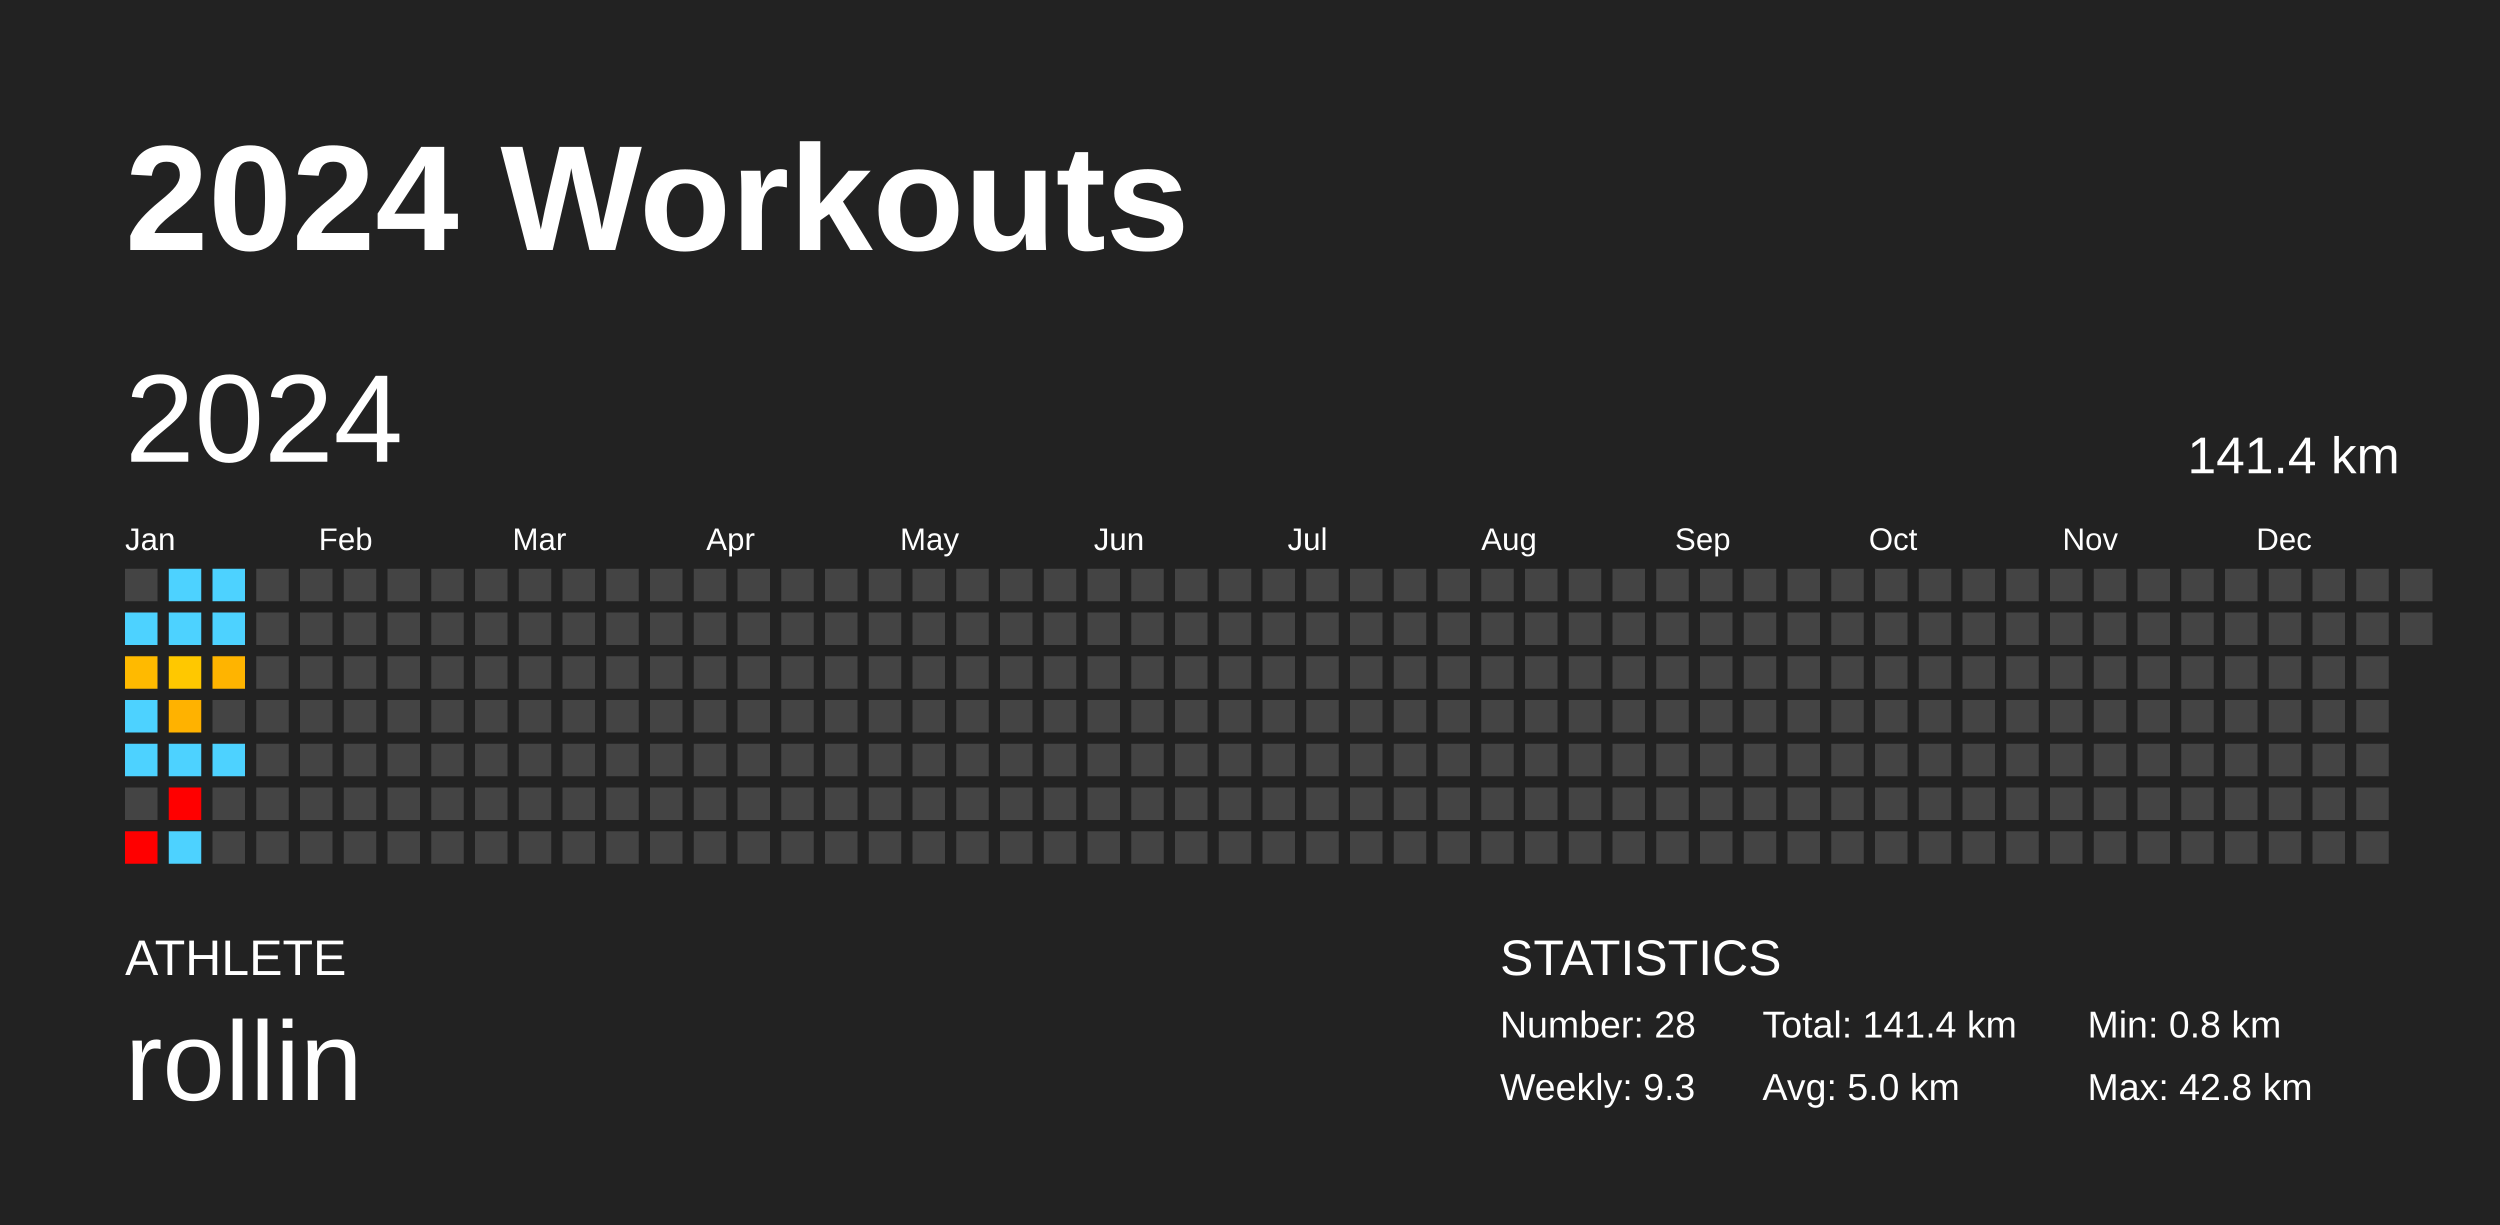
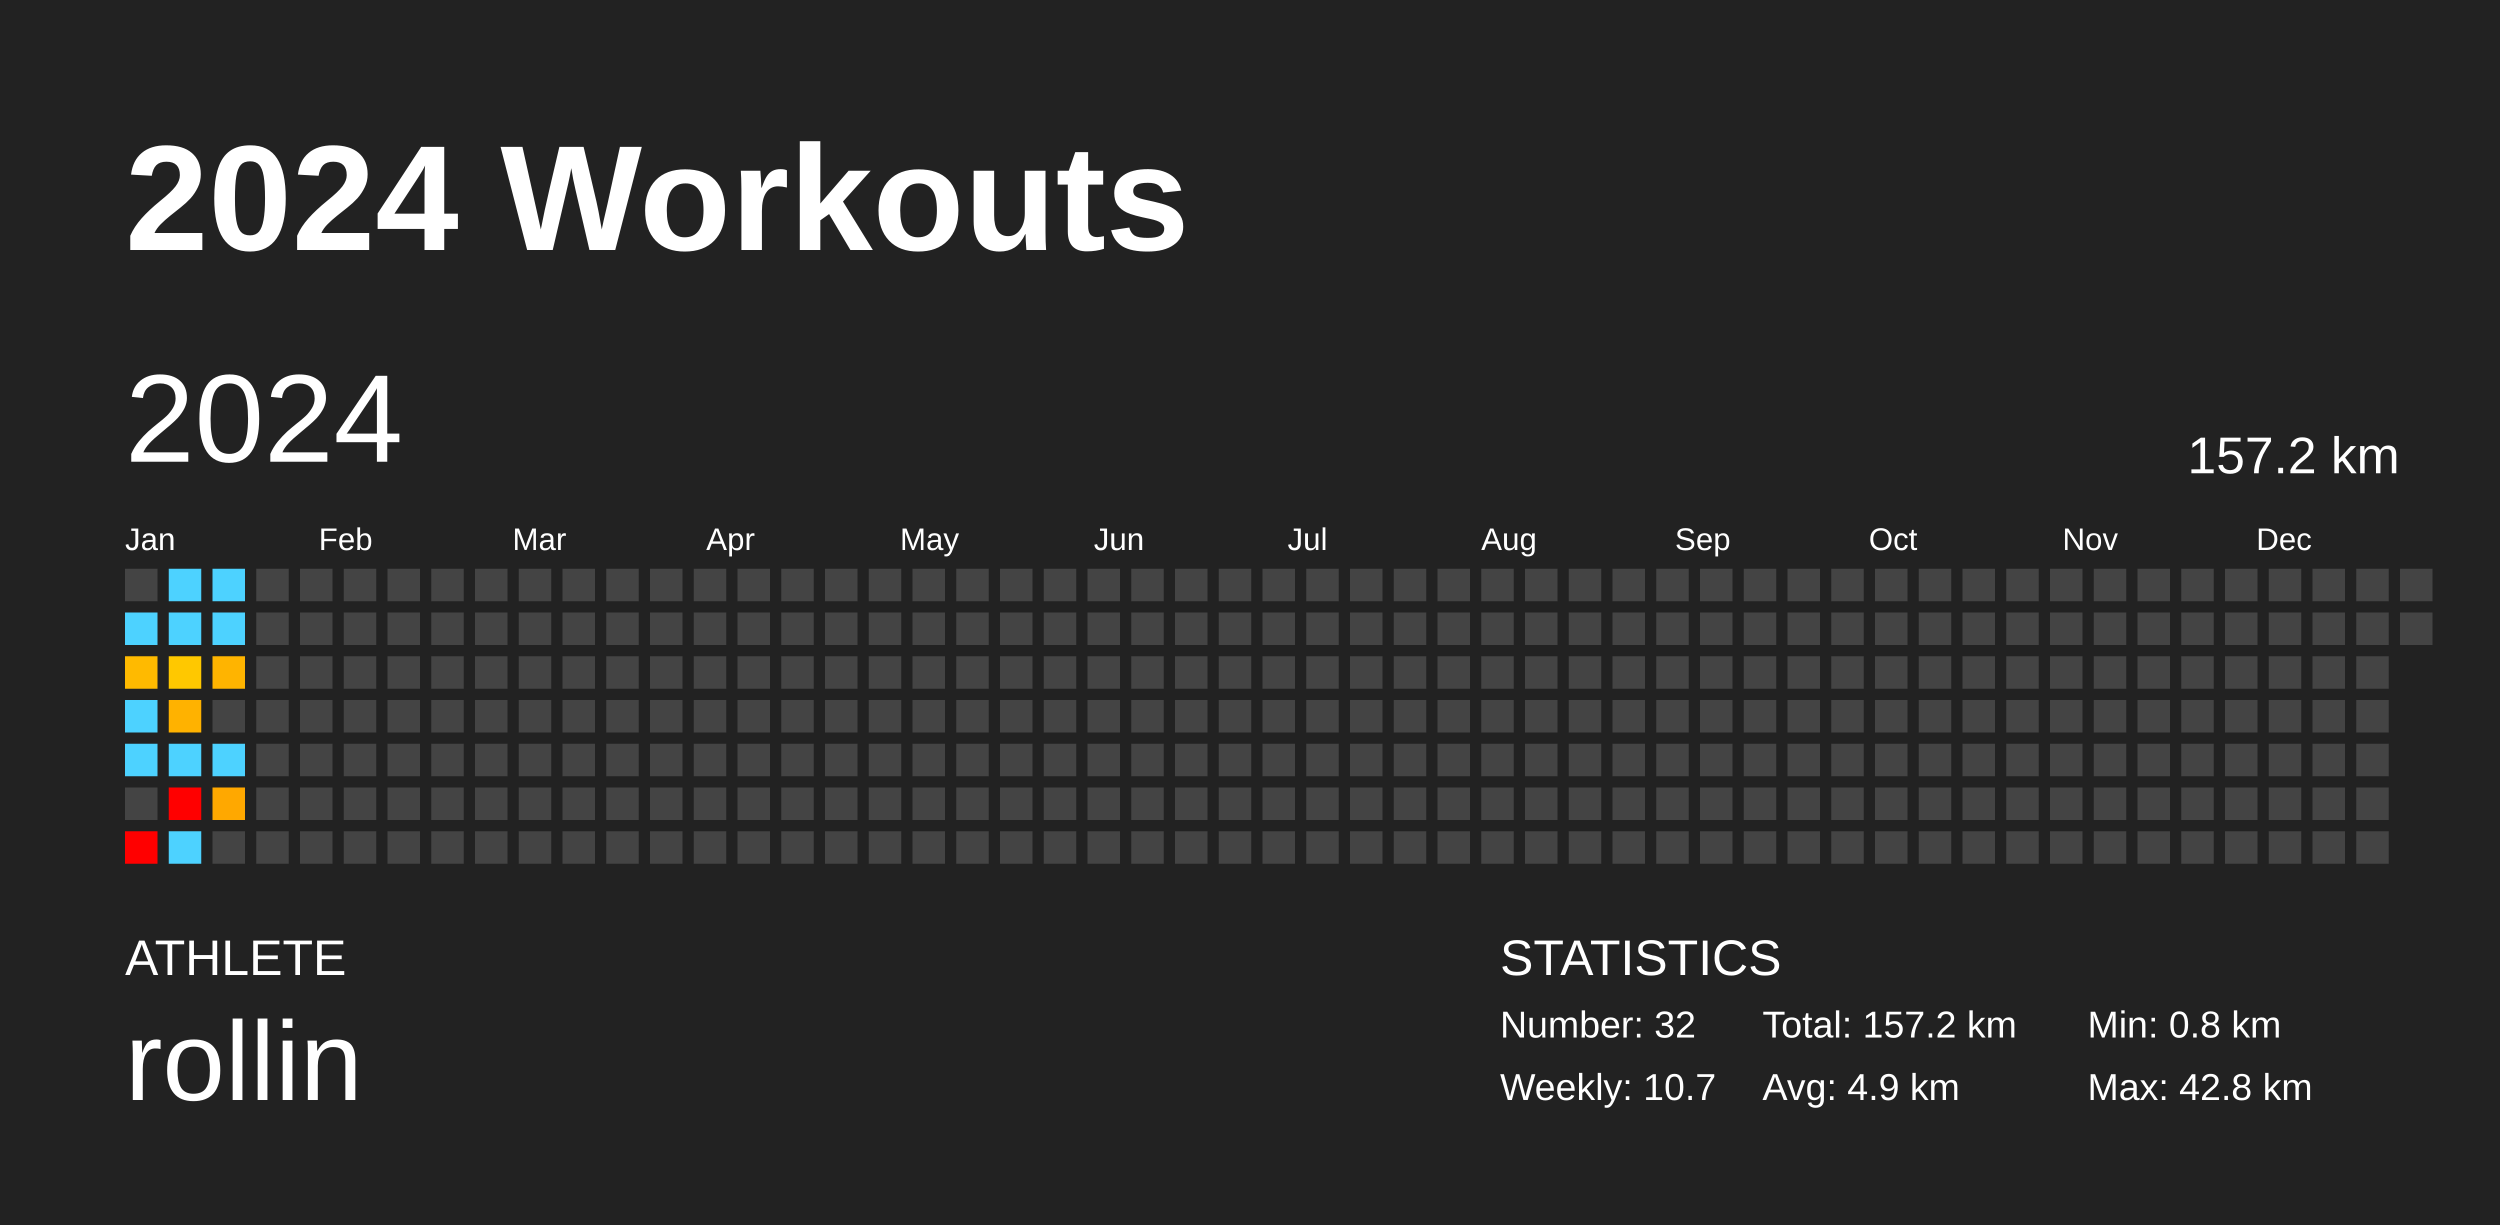
<svg xmlns="http://www.w3.org/2000/svg" baseProfile="full" height="98mm" version="1.1" viewBox="0,0,200,98" width="200mm">
  <defs />
  <rect fill="#222222" height="98" width="200" x="0" y="0" />
  <text fill="#FFFFFF" style="font-size:12px; font-family:Arial; font-weight:bold;" x="10" y="20">2024 Workouts</text>
  <text fill="#FFFFFF" style="font-size:4px; font-family:Arial" x="10" y="78">ATHLETE</text>
  <text fill="#FFFFFF" style="font-size:9px; font-family:Arial" x="10" y="88">rollin</text>
  <text fill="#FFFFFF" style="font-size:4px; font-family:Arial" x="120" y="78">STATISTICS</text>
-   <text fill="#FFFFFF" style="font-size:3px; font-family:Arial" x="120" y="83">Number: 28</text>
-   <text fill="#FFFFFF" style="font-size:3px; font-family:Arial" x="120" y="88">Weekly: 9.3</text>
-   <text fill="#FFFFFF" style="font-size:3px; font-family:Arial" x="141" y="83">Total: 141.4 km</text>
-   <text fill="#FFFFFF" style="font-size:3px; font-family:Arial" x="141" y="88">Avg: 5.0 km</text>
+   <text fill="#FFFFFF" style="font-size:3px; font-family:Arial" x="120" y="83">Number: 32</text>
+   <text fill="#FFFFFF" style="font-size:3px; font-family:Arial" x="120" y="88">Weekly: 10.7</text>
+   <text fill="#FFFFFF" style="font-size:3px; font-family:Arial" x="141" y="83">Total: 157.2 km</text>
+   <text fill="#FFFFFF" style="font-size:3px; font-family:Arial" x="141" y="88">Avg: 4.9 km</text>
  <text fill="#FFFFFF" style="font-size:3px; font-family:Arial" x="167" y="83">Min: 0.8 km</text>
  <text fill="#FFFFFF" style="font-size:3px; font-family:Arial" x="167" y="88">Max: 42.8 km</text>
  <text dominant-baseline="hanging" fill="#FFFFFF" style="font-size:10.0px; font-family:Arial;" x="10" y="30">2024</text>
-   <text dominant-baseline="hanging" fill="#FFFFFF" style="font-size:4.125px; font-family:Arial;" x="175" y="35">141.4 km</text>
+   <text dominant-baseline="hanging" fill="#FFFFFF" style="font-size:4.125px; font-family:Arial;" x="175" y="35">157.2 km</text>
  <text fill="#FFFFFF" style="font-size:2.5px; font-family:Arial" x="10.0" y="44">Jan</text>
  <text fill="#FFFFFF" style="font-size:2.5px; font-family:Arial" x="25.5" y="44">Feb</text>
  <text fill="#FFFFFF" style="font-size:2.5px; font-family:Arial" x="41.0" y="44">Mar</text>
  <text fill="#FFFFFF" style="font-size:2.5px; font-family:Arial" x="56.5" y="44">Apr</text>
  <text fill="#FFFFFF" style="font-size:2.5px; font-family:Arial" x="72.0" y="44">May</text>
  <text fill="#FFFFFF" style="font-size:2.5px; font-family:Arial" x="87.5" y="44">Jun</text>
  <text fill="#FFFFFF" style="font-size:2.5px; font-family:Arial" x="103.0" y="44">Jul</text>
  <text fill="#FFFFFF" style="font-size:2.5px; font-family:Arial" x="118.5" y="44">Aug</text>
  <text fill="#FFFFFF" style="font-size:2.5px; font-family:Arial" x="134.0" y="44">Sep</text>
  <text fill="#FFFFFF" style="font-size:2.5px; font-family:Arial" x="149.5" y="44">Oct</text>
  <text fill="#FFFFFF" style="font-size:2.5px; font-family:Arial" x="165.0" y="44">Nov</text>
  <text fill="#FFFFFF" style="font-size:2.5px; font-family:Arial" x="180.5" y="44">Dec</text>
  <rect fill="#444444" height="2.6" width="2.6" x="10.0" y="45.5" />
  <rect fill="#4dd2ff" height="2.6" width="2.6" x="10.0" y="49.0" />
  <rect fill="#ffba00" height="2.6" width="2.6" x="10.0" y="52.5" />
  <rect fill="#4dd2ff" height="2.6" width="2.6" x="10.0" y="56.0" />
  <rect fill="#4dd2ff" height="2.6" width="2.6" x="10.0" y="59.5" />
  <rect fill="#444444" height="2.6" width="2.6" x="10.0" y="63.0" />
  <rect fill="red" height="2.6" width="2.6" x="10.0" y="66.5" />
  <rect fill="#4dd2ff" height="2.6" width="2.6" x="13.5" y="45.5" />
  <rect fill="#4dd2ff" height="2.6" width="2.6" x="13.5" y="49.0" />
  <rect fill="#ffc800" height="2.6" width="2.6" x="13.5" y="52.5" />
  <rect fill="#ffb200" height="2.6" width="2.6" x="13.5" y="56.0" />
  <rect fill="#4dd2ff" height="2.6" width="2.6" x="13.5" y="59.5" />
  <rect fill="red" height="2.6" width="2.6" x="13.5" y="63.0" />
  <rect fill="#4dd2ff" height="2.6" width="2.6" x="13.5" y="66.5" />
  <rect fill="#4dd2ff" height="2.6" width="2.6" x="17.0" y="45.5" />
  <rect fill="#4dd2ff" height="2.6" width="2.6" x="17.0" y="49.0" />
  <rect fill="#ffb400" height="2.6" width="2.6" x="17.0" y="52.5" />
  <rect fill="#444444" height="2.6" width="2.6" x="17.0" y="56.0" />
  <rect fill="#4dd2ff" height="2.6" width="2.6" x="17.0" y="59.5" />
-   <rect fill="#444444" height="2.6" width="2.6" x="17.0" y="63.0" />
+   <rect fill="#ffa800" height="2.6" width="2.6" x="17.0" y="63.0" />
  <rect fill="#444444" height="2.6" width="2.6" x="17.0" y="66.5" />
  <rect fill="#444444" height="2.6" width="2.6" x="20.5" y="45.5" />
  <rect fill="#444444" height="2.6" width="2.6" x="20.5" y="49.0" />
  <rect fill="#444444" height="2.6" width="2.6" x="20.5" y="52.5" />
  <rect fill="#444444" height="2.6" width="2.6" x="20.5" y="56.0" />
  <rect fill="#444444" height="2.6" width="2.6" x="20.5" y="59.5" />
  <rect fill="#444444" height="2.6" width="2.6" x="20.5" y="63.0" />
  <rect fill="#444444" height="2.6" width="2.6" x="20.5" y="66.5" />
  <rect fill="#444444" height="2.6" width="2.6" x="24.0" y="45.5" />
  <rect fill="#444444" height="2.6" width="2.6" x="24.0" y="49.0" />
  <rect fill="#444444" height="2.6" width="2.6" x="24.0" y="52.5" />
  <rect fill="#444444" height="2.6" width="2.6" x="24.0" y="56.0" />
  <rect fill="#444444" height="2.6" width="2.6" x="24.0" y="59.5" />
  <rect fill="#444444" height="2.6" width="2.6" x="24.0" y="63.0" />
  <rect fill="#444444" height="2.6" width="2.6" x="24.0" y="66.5" />
  <rect fill="#444444" height="2.6" width="2.6" x="27.5" y="45.5" />
  <rect fill="#444444" height="2.6" width="2.6" x="27.5" y="49.0" />
  <rect fill="#444444" height="2.6" width="2.6" x="27.5" y="52.5" />
  <rect fill="#444444" height="2.6" width="2.6" x="27.5" y="56.0" />
  <rect fill="#444444" height="2.6" width="2.6" x="27.5" y="59.5" />
  <rect fill="#444444" height="2.6" width="2.6" x="27.5" y="63.0" />
  <rect fill="#444444" height="2.6" width="2.6" x="27.5" y="66.5" />
  <rect fill="#444444" height="2.6" width="2.6" x="31.0" y="45.5" />
  <rect fill="#444444" height="2.6" width="2.6" x="31.0" y="49.0" />
  <rect fill="#444444" height="2.6" width="2.6" x="31.0" y="52.5" />
  <rect fill="#444444" height="2.6" width="2.6" x="31.0" y="56.0" />
  <rect fill="#444444" height="2.6" width="2.6" x="31.0" y="59.5" />
  <rect fill="#444444" height="2.6" width="2.6" x="31.0" y="63.0" />
  <rect fill="#444444" height="2.6" width="2.6" x="31.0" y="66.5" />
  <rect fill="#444444" height="2.6" width="2.6" x="34.5" y="45.5" />
  <rect fill="#444444" height="2.6" width="2.6" x="34.5" y="49.0" />
  <rect fill="#444444" height="2.6" width="2.6" x="34.5" y="52.5" />
  <rect fill="#444444" height="2.6" width="2.6" x="34.5" y="56.0" />
  <rect fill="#444444" height="2.6" width="2.6" x="34.5" y="59.5" />
  <rect fill="#444444" height="2.6" width="2.6" x="34.5" y="63.0" />
  <rect fill="#444444" height="2.6" width="2.6" x="34.5" y="66.5" />
  <rect fill="#444444" height="2.6" width="2.6" x="38.0" y="45.5" />
  <rect fill="#444444" height="2.6" width="2.6" x="38.0" y="49.0" />
  <rect fill="#444444" height="2.6" width="2.6" x="38.0" y="52.5" />
  <rect fill="#444444" height="2.6" width="2.6" x="38.0" y="56.0" />
  <rect fill="#444444" height="2.6" width="2.6" x="38.0" y="59.5" />
  <rect fill="#444444" height="2.6" width="2.6" x="38.0" y="63.0" />
  <rect fill="#444444" height="2.6" width="2.6" x="38.0" y="66.5" />
  <rect fill="#444444" height="2.6" width="2.6" x="41.5" y="45.5" />
  <rect fill="#444444" height="2.6" width="2.6" x="41.5" y="49.0" />
  <rect fill="#444444" height="2.6" width="2.6" x="41.5" y="52.5" />
  <rect fill="#444444" height="2.6" width="2.6" x="41.5" y="56.0" />
  <rect fill="#444444" height="2.6" width="2.6" x="41.5" y="59.5" />
  <rect fill="#444444" height="2.6" width="2.6" x="41.5" y="63.0" />
  <rect fill="#444444" height="2.6" width="2.6" x="41.5" y="66.5" />
  <rect fill="#444444" height="2.6" width="2.6" x="45.0" y="45.5" />
  <rect fill="#444444" height="2.6" width="2.6" x="45.0" y="49.0" />
  <rect fill="#444444" height="2.6" width="2.6" x="45.0" y="52.5" />
  <rect fill="#444444" height="2.6" width="2.6" x="45.0" y="56.0" />
  <rect fill="#444444" height="2.6" width="2.6" x="45.0" y="59.5" />
  <rect fill="#444444" height="2.6" width="2.6" x="45.0" y="63.0" />
  <rect fill="#444444" height="2.6" width="2.6" x="45.0" y="66.5" />
  <rect fill="#444444" height="2.6" width="2.6" x="48.5" y="45.5" />
  <rect fill="#444444" height="2.6" width="2.6" x="48.5" y="49.0" />
  <rect fill="#444444" height="2.6" width="2.6" x="48.5" y="52.5" />
  <rect fill="#444444" height="2.6" width="2.6" x="48.5" y="56.0" />
  <rect fill="#444444" height="2.6" width="2.6" x="48.5" y="59.5" />
  <rect fill="#444444" height="2.6" width="2.6" x="48.5" y="63.0" />
  <rect fill="#444444" height="2.6" width="2.6" x="48.5" y="66.5" />
  <rect fill="#444444" height="2.6" width="2.6" x="52.0" y="45.5" />
  <rect fill="#444444" height="2.6" width="2.6" x="52.0" y="49.0" />
  <rect fill="#444444" height="2.6" width="2.6" x="52.0" y="52.5" />
  <rect fill="#444444" height="2.6" width="2.6" x="52.0" y="56.0" />
  <rect fill="#444444" height="2.6" width="2.6" x="52.0" y="59.5" />
  <rect fill="#444444" height="2.6" width="2.6" x="52.0" y="63.0" />
  <rect fill="#444444" height="2.6" width="2.6" x="52.0" y="66.5" />
  <rect fill="#444444" height="2.6" width="2.6" x="55.5" y="45.5" />
  <rect fill="#444444" height="2.6" width="2.6" x="55.5" y="49.0" />
  <rect fill="#444444" height="2.6" width="2.6" x="55.5" y="52.5" />
  <rect fill="#444444" height="2.6" width="2.6" x="55.5" y="56.0" />
  <rect fill="#444444" height="2.6" width="2.6" x="55.5" y="59.5" />
  <rect fill="#444444" height="2.6" width="2.6" x="55.5" y="63.0" />
  <rect fill="#444444" height="2.6" width="2.6" x="55.5" y="66.5" />
  <rect fill="#444444" height="2.6" width="2.6" x="59.0" y="45.5" />
  <rect fill="#444444" height="2.6" width="2.6" x="59.0" y="49.0" />
  <rect fill="#444444" height="2.6" width="2.6" x="59.0" y="52.5" />
  <rect fill="#444444" height="2.6" width="2.6" x="59.0" y="56.0" />
  <rect fill="#444444" height="2.6" width="2.6" x="59.0" y="59.5" />
  <rect fill="#444444" height="2.6" width="2.6" x="59.0" y="63.0" />
  <rect fill="#444444" height="2.6" width="2.6" x="59.0" y="66.5" />
  <rect fill="#444444" height="2.6" width="2.6" x="62.5" y="45.5" />
  <rect fill="#444444" height="2.6" width="2.6" x="62.5" y="49.0" />
  <rect fill="#444444" height="2.6" width="2.6" x="62.5" y="52.5" />
  <rect fill="#444444" height="2.6" width="2.6" x="62.5" y="56.0" />
  <rect fill="#444444" height="2.6" width="2.6" x="62.5" y="59.5" />
  <rect fill="#444444" height="2.6" width="2.6" x="62.5" y="63.0" />
  <rect fill="#444444" height="2.6" width="2.6" x="62.5" y="66.5" />
  <rect fill="#444444" height="2.6" width="2.6" x="66.0" y="45.5" />
  <rect fill="#444444" height="2.6" width="2.6" x="66.0" y="49.0" />
  <rect fill="#444444" height="2.6" width="2.6" x="66.0" y="52.5" />
  <rect fill="#444444" height="2.6" width="2.6" x="66.0" y="56.0" />
  <rect fill="#444444" height="2.6" width="2.6" x="66.0" y="59.5" />
  <rect fill="#444444" height="2.6" width="2.6" x="66.0" y="63.0" />
  <rect fill="#444444" height="2.6" width="2.6" x="66.0" y="66.5" />
  <rect fill="#444444" height="2.6" width="2.6" x="69.5" y="45.5" />
  <rect fill="#444444" height="2.6" width="2.6" x="69.5" y="49.0" />
  <rect fill="#444444" height="2.6" width="2.6" x="69.5" y="52.5" />
  <rect fill="#444444" height="2.6" width="2.6" x="69.5" y="56.0" />
  <rect fill="#444444" height="2.6" width="2.6" x="69.5" y="59.5" />
  <rect fill="#444444" height="2.6" width="2.6" x="69.5" y="63.0" />
  <rect fill="#444444" height="2.6" width="2.6" x="69.5" y="66.5" />
  <rect fill="#444444" height="2.6" width="2.6" x="73.0" y="45.5" />
  <rect fill="#444444" height="2.6" width="2.6" x="73.0" y="49.0" />
  <rect fill="#444444" height="2.6" width="2.6" x="73.0" y="52.5" />
  <rect fill="#444444" height="2.6" width="2.6" x="73.0" y="56.0" />
  <rect fill="#444444" height="2.6" width="2.6" x="73.0" y="59.5" />
  <rect fill="#444444" height="2.6" width="2.6" x="73.0" y="63.0" />
  <rect fill="#444444" height="2.6" width="2.6" x="73.0" y="66.5" />
  <rect fill="#444444" height="2.6" width="2.6" x="76.5" y="45.5" />
  <rect fill="#444444" height="2.6" width="2.6" x="76.5" y="49.0" />
  <rect fill="#444444" height="2.6" width="2.6" x="76.5" y="52.5" />
  <rect fill="#444444" height="2.6" width="2.6" x="76.5" y="56.0" />
  <rect fill="#444444" height="2.6" width="2.6" x="76.5" y="59.5" />
  <rect fill="#444444" height="2.6" width="2.6" x="76.5" y="63.0" />
  <rect fill="#444444" height="2.6" width="2.6" x="76.5" y="66.5" />
  <rect fill="#444444" height="2.6" width="2.6" x="80.0" y="45.5" />
  <rect fill="#444444" height="2.6" width="2.6" x="80.0" y="49.0" />
  <rect fill="#444444" height="2.6" width="2.6" x="80.0" y="52.5" />
  <rect fill="#444444" height="2.6" width="2.6" x="80.0" y="56.0" />
  <rect fill="#444444" height="2.6" width="2.6" x="80.0" y="59.5" />
  <rect fill="#444444" height="2.6" width="2.6" x="80.0" y="63.0" />
  <rect fill="#444444" height="2.6" width="2.6" x="80.0" y="66.5" />
  <rect fill="#444444" height="2.6" width="2.6" x="83.5" y="45.5" />
  <rect fill="#444444" height="2.6" width="2.6" x="83.5" y="49.0" />
  <rect fill="#444444" height="2.6" width="2.6" x="83.5" y="52.5" />
  <rect fill="#444444" height="2.6" width="2.6" x="83.5" y="56.0" />
  <rect fill="#444444" height="2.6" width="2.6" x="83.5" y="59.5" />
  <rect fill="#444444" height="2.6" width="2.6" x="83.5" y="63.0" />
  <rect fill="#444444" height="2.6" width="2.6" x="83.5" y="66.5" />
  <rect fill="#444444" height="2.6" width="2.6" x="87.0" y="45.5" />
  <rect fill="#444444" height="2.6" width="2.6" x="87.0" y="49.0" />
  <rect fill="#444444" height="2.6" width="2.6" x="87.0" y="52.5" />
  <rect fill="#444444" height="2.6" width="2.6" x="87.0" y="56.0" />
  <rect fill="#444444" height="2.6" width="2.6" x="87.0" y="59.5" />
  <rect fill="#444444" height="2.6" width="2.6" x="87.0" y="63.0" />
  <rect fill="#444444" height="2.6" width="2.6" x="87.0" y="66.5" />
  <rect fill="#444444" height="2.6" width="2.6" x="90.5" y="45.5" />
  <rect fill="#444444" height="2.6" width="2.6" x="90.5" y="49.0" />
  <rect fill="#444444" height="2.6" width="2.6" x="90.5" y="52.5" />
  <rect fill="#444444" height="2.6" width="2.6" x="90.5" y="56.0" />
  <rect fill="#444444" height="2.6" width="2.6" x="90.5" y="59.5" />
  <rect fill="#444444" height="2.6" width="2.6" x="90.5" y="63.0" />
  <rect fill="#444444" height="2.6" width="2.6" x="90.5" y="66.5" />
  <rect fill="#444444" height="2.6" width="2.6" x="94.0" y="45.5" />
  <rect fill="#444444" height="2.6" width="2.6" x="94.0" y="49.0" />
  <rect fill="#444444" height="2.6" width="2.6" x="94.0" y="52.5" />
  <rect fill="#444444" height="2.6" width="2.6" x="94.0" y="56.0" />
  <rect fill="#444444" height="2.6" width="2.6" x="94.0" y="59.5" />
  <rect fill="#444444" height="2.6" width="2.6" x="94.0" y="63.0" />
  <rect fill="#444444" height="2.6" width="2.6" x="94.0" y="66.5" />
  <rect fill="#444444" height="2.6" width="2.6" x="97.5" y="45.5" />
  <rect fill="#444444" height="2.6" width="2.6" x="97.5" y="49.0" />
  <rect fill="#444444" height="2.6" width="2.6" x="97.5" y="52.5" />
  <rect fill="#444444" height="2.6" width="2.6" x="97.5" y="56.0" />
  <rect fill="#444444" height="2.6" width="2.6" x="97.5" y="59.5" />
  <rect fill="#444444" height="2.6" width="2.6" x="97.5" y="63.0" />
  <rect fill="#444444" height="2.6" width="2.6" x="97.5" y="66.5" />
  <rect fill="#444444" height="2.6" width="2.6" x="101.0" y="45.5" />
  <rect fill="#444444" height="2.6" width="2.6" x="101.0" y="49.0" />
  <rect fill="#444444" height="2.6" width="2.6" x="101.0" y="52.5" />
  <rect fill="#444444" height="2.6" width="2.6" x="101.0" y="56.0" />
  <rect fill="#444444" height="2.6" width="2.6" x="101.0" y="59.5" />
  <rect fill="#444444" height="2.6" width="2.6" x="101.0" y="63.0" />
  <rect fill="#444444" height="2.6" width="2.6" x="101.0" y="66.5" />
  <rect fill="#444444" height="2.6" width="2.6" x="104.5" y="45.5" />
  <rect fill="#444444" height="2.6" width="2.6" x="104.5" y="49.0" />
  <rect fill="#444444" height="2.6" width="2.6" x="104.5" y="52.5" />
  <rect fill="#444444" height="2.6" width="2.6" x="104.5" y="56.0" />
  <rect fill="#444444" height="2.6" width="2.6" x="104.5" y="59.5" />
  <rect fill="#444444" height="2.6" width="2.6" x="104.5" y="63.0" />
  <rect fill="#444444" height="2.6" width="2.6" x="104.5" y="66.5" />
  <rect fill="#444444" height="2.6" width="2.6" x="108.0" y="45.5" />
  <rect fill="#444444" height="2.6" width="2.6" x="108.0" y="49.0" />
  <rect fill="#444444" height="2.6" width="2.6" x="108.0" y="52.5" />
  <rect fill="#444444" height="2.6" width="2.6" x="108.0" y="56.0" />
  <rect fill="#444444" height="2.6" width="2.6" x="108.0" y="59.5" />
  <rect fill="#444444" height="2.6" width="2.6" x="108.0" y="63.0" />
  <rect fill="#444444" height="2.6" width="2.6" x="108.0" y="66.5" />
  <rect fill="#444444" height="2.6" width="2.6" x="111.5" y="45.5" />
  <rect fill="#444444" height="2.6" width="2.6" x="111.5" y="49.0" />
  <rect fill="#444444" height="2.6" width="2.6" x="111.5" y="52.5" />
  <rect fill="#444444" height="2.6" width="2.6" x="111.5" y="56.0" />
  <rect fill="#444444" height="2.6" width="2.6" x="111.5" y="59.5" />
  <rect fill="#444444" height="2.6" width="2.6" x="111.5" y="63.0" />
  <rect fill="#444444" height="2.6" width="2.6" x="111.5" y="66.5" />
  <rect fill="#444444" height="2.6" width="2.6" x="115.0" y="45.5" />
  <rect fill="#444444" height="2.6" width="2.6" x="115.0" y="49.0" />
  <rect fill="#444444" height="2.6" width="2.6" x="115.0" y="52.5" />
  <rect fill="#444444" height="2.6" width="2.6" x="115.0" y="56.0" />
  <rect fill="#444444" height="2.6" width="2.6" x="115.0" y="59.5" />
  <rect fill="#444444" height="2.6" width="2.6" x="115.0" y="63.0" />
  <rect fill="#444444" height="2.6" width="2.6" x="115.0" y="66.5" />
  <rect fill="#444444" height="2.6" width="2.6" x="118.5" y="45.5" />
  <rect fill="#444444" height="2.6" width="2.6" x="118.5" y="49.0" />
  <rect fill="#444444" height="2.6" width="2.6" x="118.5" y="52.5" />
  <rect fill="#444444" height="2.6" width="2.6" x="118.5" y="56.0" />
  <rect fill="#444444" height="2.6" width="2.6" x="118.5" y="59.5" />
  <rect fill="#444444" height="2.6" width="2.6" x="118.5" y="63.0" />
  <rect fill="#444444" height="2.6" width="2.6" x="118.5" y="66.5" />
  <rect fill="#444444" height="2.6" width="2.6" x="122.0" y="45.5" />
  <rect fill="#444444" height="2.6" width="2.6" x="122.0" y="49.0" />
  <rect fill="#444444" height="2.6" width="2.6" x="122.0" y="52.5" />
  <rect fill="#444444" height="2.6" width="2.6" x="122.0" y="56.0" />
  <rect fill="#444444" height="2.6" width="2.6" x="122.0" y="59.5" />
  <rect fill="#444444" height="2.6" width="2.6" x="122.0" y="63.0" />
  <rect fill="#444444" height="2.6" width="2.6" x="122.0" y="66.5" />
  <rect fill="#444444" height="2.6" width="2.6" x="125.5" y="45.5" />
  <rect fill="#444444" height="2.6" width="2.6" x="125.5" y="49.0" />
  <rect fill="#444444" height="2.6" width="2.6" x="125.5" y="52.5" />
  <rect fill="#444444" height="2.6" width="2.6" x="125.5" y="56.0" />
  <rect fill="#444444" height="2.6" width="2.6" x="125.5" y="59.5" />
  <rect fill="#444444" height="2.6" width="2.6" x="125.5" y="63.0" />
  <rect fill="#444444" height="2.6" width="2.6" x="125.5" y="66.5" />
  <rect fill="#444444" height="2.6" width="2.6" x="129.0" y="45.5" />
  <rect fill="#444444" height="2.6" width="2.6" x="129.0" y="49.0" />
  <rect fill="#444444" height="2.6" width="2.6" x="129.0" y="52.5" />
  <rect fill="#444444" height="2.6" width="2.6" x="129.0" y="56.0" />
  <rect fill="#444444" height="2.6" width="2.6" x="129.0" y="59.5" />
  <rect fill="#444444" height="2.6" width="2.6" x="129.0" y="63.0" />
  <rect fill="#444444" height="2.6" width="2.6" x="129.0" y="66.5" />
  <rect fill="#444444" height="2.6" width="2.6" x="132.5" y="45.5" />
  <rect fill="#444444" height="2.6" width="2.6" x="132.5" y="49.0" />
  <rect fill="#444444" height="2.6" width="2.6" x="132.5" y="52.5" />
  <rect fill="#444444" height="2.6" width="2.6" x="132.5" y="56.0" />
  <rect fill="#444444" height="2.6" width="2.6" x="132.5" y="59.5" />
  <rect fill="#444444" height="2.6" width="2.6" x="132.5" y="63.0" />
  <rect fill="#444444" height="2.6" width="2.6" x="132.5" y="66.5" />
  <rect fill="#444444" height="2.6" width="2.6" x="136.0" y="45.5" />
  <rect fill="#444444" height="2.6" width="2.6" x="136.0" y="49.0" />
  <rect fill="#444444" height="2.6" width="2.6" x="136.0" y="52.5" />
  <rect fill="#444444" height="2.6" width="2.6" x="136.0" y="56.0" />
  <rect fill="#444444" height="2.6" width="2.6" x="136.0" y="59.5" />
  <rect fill="#444444" height="2.6" width="2.6" x="136.0" y="63.0" />
  <rect fill="#444444" height="2.6" width="2.6" x="136.0" y="66.5" />
  <rect fill="#444444" height="2.6" width="2.6" x="139.5" y="45.5" />
  <rect fill="#444444" height="2.6" width="2.6" x="139.5" y="49.0" />
  <rect fill="#444444" height="2.6" width="2.6" x="139.5" y="52.5" />
  <rect fill="#444444" height="2.6" width="2.6" x="139.5" y="56.0" />
  <rect fill="#444444" height="2.6" width="2.6" x="139.5" y="59.5" />
  <rect fill="#444444" height="2.6" width="2.6" x="139.5" y="63.0" />
  <rect fill="#444444" height="2.6" width="2.6" x="139.5" y="66.5" />
  <rect fill="#444444" height="2.6" width="2.6" x="143.0" y="45.5" />
  <rect fill="#444444" height="2.6" width="2.6" x="143.0" y="49.0" />
  <rect fill="#444444" height="2.6" width="2.6" x="143.0" y="52.5" />
  <rect fill="#444444" height="2.6" width="2.6" x="143.0" y="56.0" />
  <rect fill="#444444" height="2.6" width="2.6" x="143.0" y="59.5" />
  <rect fill="#444444" height="2.6" width="2.6" x="143.0" y="63.0" />
  <rect fill="#444444" height="2.6" width="2.6" x="143.0" y="66.5" />
  <rect fill="#444444" height="2.6" width="2.6" x="146.5" y="45.5" />
  <rect fill="#444444" height="2.6" width="2.6" x="146.5" y="49.0" />
  <rect fill="#444444" height="2.6" width="2.6" x="146.5" y="52.5" />
  <rect fill="#444444" height="2.6" width="2.6" x="146.5" y="56.0" />
  <rect fill="#444444" height="2.6" width="2.6" x="146.5" y="59.5" />
  <rect fill="#444444" height="2.6" width="2.6" x="146.5" y="63.0" />
  <rect fill="#444444" height="2.6" width="2.6" x="146.5" y="66.5" />
  <rect fill="#444444" height="2.6" width="2.6" x="150.0" y="45.5" />
  <rect fill="#444444" height="2.6" width="2.6" x="150.0" y="49.0" />
  <rect fill="#444444" height="2.6" width="2.6" x="150.0" y="52.5" />
  <rect fill="#444444" height="2.6" width="2.6" x="150.0" y="56.0" />
  <rect fill="#444444" height="2.6" width="2.6" x="150.0" y="59.5" />
  <rect fill="#444444" height="2.6" width="2.6" x="150.0" y="63.0" />
  <rect fill="#444444" height="2.6" width="2.6" x="150.0" y="66.5" />
  <rect fill="#444444" height="2.6" width="2.6" x="153.5" y="45.5" />
  <rect fill="#444444" height="2.6" width="2.6" x="153.5" y="49.0" />
  <rect fill="#444444" height="2.6" width="2.6" x="153.5" y="52.5" />
  <rect fill="#444444" height="2.6" width="2.6" x="153.5" y="56.0" />
  <rect fill="#444444" height="2.6" width="2.6" x="153.5" y="59.5" />
  <rect fill="#444444" height="2.6" width="2.6" x="153.5" y="63.0" />
  <rect fill="#444444" height="2.6" width="2.6" x="153.5" y="66.5" />
  <rect fill="#444444" height="2.6" width="2.6" x="157.0" y="45.5" />
  <rect fill="#444444" height="2.6" width="2.6" x="157.0" y="49.0" />
  <rect fill="#444444" height="2.6" width="2.6" x="157.0" y="52.5" />
  <rect fill="#444444" height="2.6" width="2.6" x="157.0" y="56.0" />
  <rect fill="#444444" height="2.6" width="2.6" x="157.0" y="59.5" />
  <rect fill="#444444" height="2.6" width="2.6" x="157.0" y="63.0" />
  <rect fill="#444444" height="2.6" width="2.6" x="157.0" y="66.5" />
  <rect fill="#444444" height="2.6" width="2.6" x="160.5" y="45.5" />
  <rect fill="#444444" height="2.6" width="2.6" x="160.5" y="49.0" />
  <rect fill="#444444" height="2.6" width="2.6" x="160.5" y="52.5" />
  <rect fill="#444444" height="2.6" width="2.6" x="160.5" y="56.0" />
  <rect fill="#444444" height="2.6" width="2.6" x="160.5" y="59.5" />
  <rect fill="#444444" height="2.6" width="2.6" x="160.5" y="63.0" />
  <rect fill="#444444" height="2.6" width="2.6" x="160.5" y="66.5" />
  <rect fill="#444444" height="2.6" width="2.6" x="164.0" y="45.5" />
  <rect fill="#444444" height="2.6" width="2.6" x="164.0" y="49.0" />
  <rect fill="#444444" height="2.6" width="2.6" x="164.0" y="52.5" />
  <rect fill="#444444" height="2.6" width="2.6" x="164.0" y="56.0" />
  <rect fill="#444444" height="2.6" width="2.6" x="164.0" y="59.5" />
  <rect fill="#444444" height="2.6" width="2.6" x="164.0" y="63.0" />
  <rect fill="#444444" height="2.6" width="2.6" x="164.0" y="66.5" />
  <rect fill="#444444" height="2.6" width="2.6" x="167.5" y="45.5" />
  <rect fill="#444444" height="2.6" width="2.6" x="167.5" y="49.0" />
  <rect fill="#444444" height="2.6" width="2.6" x="167.5" y="52.5" />
  <rect fill="#444444" height="2.6" width="2.6" x="167.5" y="56.0" />
  <rect fill="#444444" height="2.6" width="2.6" x="167.5" y="59.5" />
  <rect fill="#444444" height="2.6" width="2.6" x="167.5" y="63.0" />
  <rect fill="#444444" height="2.6" width="2.6" x="167.5" y="66.5" />
  <rect fill="#444444" height="2.6" width="2.6" x="171.0" y="45.5" />
  <rect fill="#444444" height="2.6" width="2.6" x="171.0" y="49.0" />
  <rect fill="#444444" height="2.6" width="2.6" x="171.0" y="52.5" />
  <rect fill="#444444" height="2.6" width="2.6" x="171.0" y="56.0" />
  <rect fill="#444444" height="2.6" width="2.6" x="171.0" y="59.5" />
  <rect fill="#444444" height="2.6" width="2.6" x="171.0" y="63.0" />
  <rect fill="#444444" height="2.6" width="2.6" x="171.0" y="66.5" />
  <rect fill="#444444" height="2.6" width="2.6" x="174.5" y="45.5" />
  <rect fill="#444444" height="2.6" width="2.6" x="174.5" y="49.0" />
  <rect fill="#444444" height="2.6" width="2.6" x="174.5" y="52.5" />
  <rect fill="#444444" height="2.6" width="2.6" x="174.5" y="56.0" />
  <rect fill="#444444" height="2.6" width="2.6" x="174.5" y="59.5" />
  <rect fill="#444444" height="2.6" width="2.6" x="174.5" y="63.0" />
  <rect fill="#444444" height="2.6" width="2.6" x="174.5" y="66.5" />
  <rect fill="#444444" height="2.6" width="2.6" x="178.0" y="45.5" />
  <rect fill="#444444" height="2.6" width="2.6" x="178.0" y="49.0" />
  <rect fill="#444444" height="2.6" width="2.6" x="178.0" y="52.5" />
  <rect fill="#444444" height="2.6" width="2.6" x="178.0" y="56.0" />
  <rect fill="#444444" height="2.6" width="2.6" x="178.0" y="59.5" />
  <rect fill="#444444" height="2.6" width="2.6" x="178.0" y="63.0" />
  <rect fill="#444444" height="2.6" width="2.6" x="178.0" y="66.5" />
  <rect fill="#444444" height="2.6" width="2.6" x="181.5" y="45.5" />
  <rect fill="#444444" height="2.6" width="2.6" x="181.5" y="49.0" />
  <rect fill="#444444" height="2.6" width="2.6" x="181.5" y="52.5" />
  <rect fill="#444444" height="2.6" width="2.6" x="181.5" y="56.0" />
  <rect fill="#444444" height="2.6" width="2.6" x="181.5" y="59.5" />
  <rect fill="#444444" height="2.6" width="2.6" x="181.5" y="63.0" />
  <rect fill="#444444" height="2.6" width="2.6" x="181.5" y="66.5" />
  <rect fill="#444444" height="2.6" width="2.6" x="185.0" y="45.5" />
  <rect fill="#444444" height="2.6" width="2.6" x="185.0" y="49.0" />
  <rect fill="#444444" height="2.6" width="2.6" x="185.0" y="52.5" />
  <rect fill="#444444" height="2.6" width="2.6" x="185.0" y="56.0" />
  <rect fill="#444444" height="2.6" width="2.6" x="185.0" y="59.5" />
  <rect fill="#444444" height="2.6" width="2.6" x="185.0" y="63.0" />
  <rect fill="#444444" height="2.6" width="2.6" x="185.0" y="66.5" />
  <rect fill="#444444" height="2.6" width="2.6" x="188.5" y="45.5" />
  <rect fill="#444444" height="2.6" width="2.6" x="188.5" y="49.0" />
  <rect fill="#444444" height="2.6" width="2.6" x="188.5" y="52.5" />
  <rect fill="#444444" height="2.6" width="2.6" x="188.5" y="56.0" />
  <rect fill="#444444" height="2.6" width="2.6" x="188.5" y="59.5" />
  <rect fill="#444444" height="2.6" width="2.6" x="188.5" y="63.0" />
  <rect fill="#444444" height="2.6" width="2.6" x="188.5" y="66.5" />
  <rect fill="#444444" height="2.6" width="2.6" x="192.0" y="45.5" />
  <rect fill="#444444" height="2.6" width="2.6" x="192.0" y="49.0" />
</svg>
